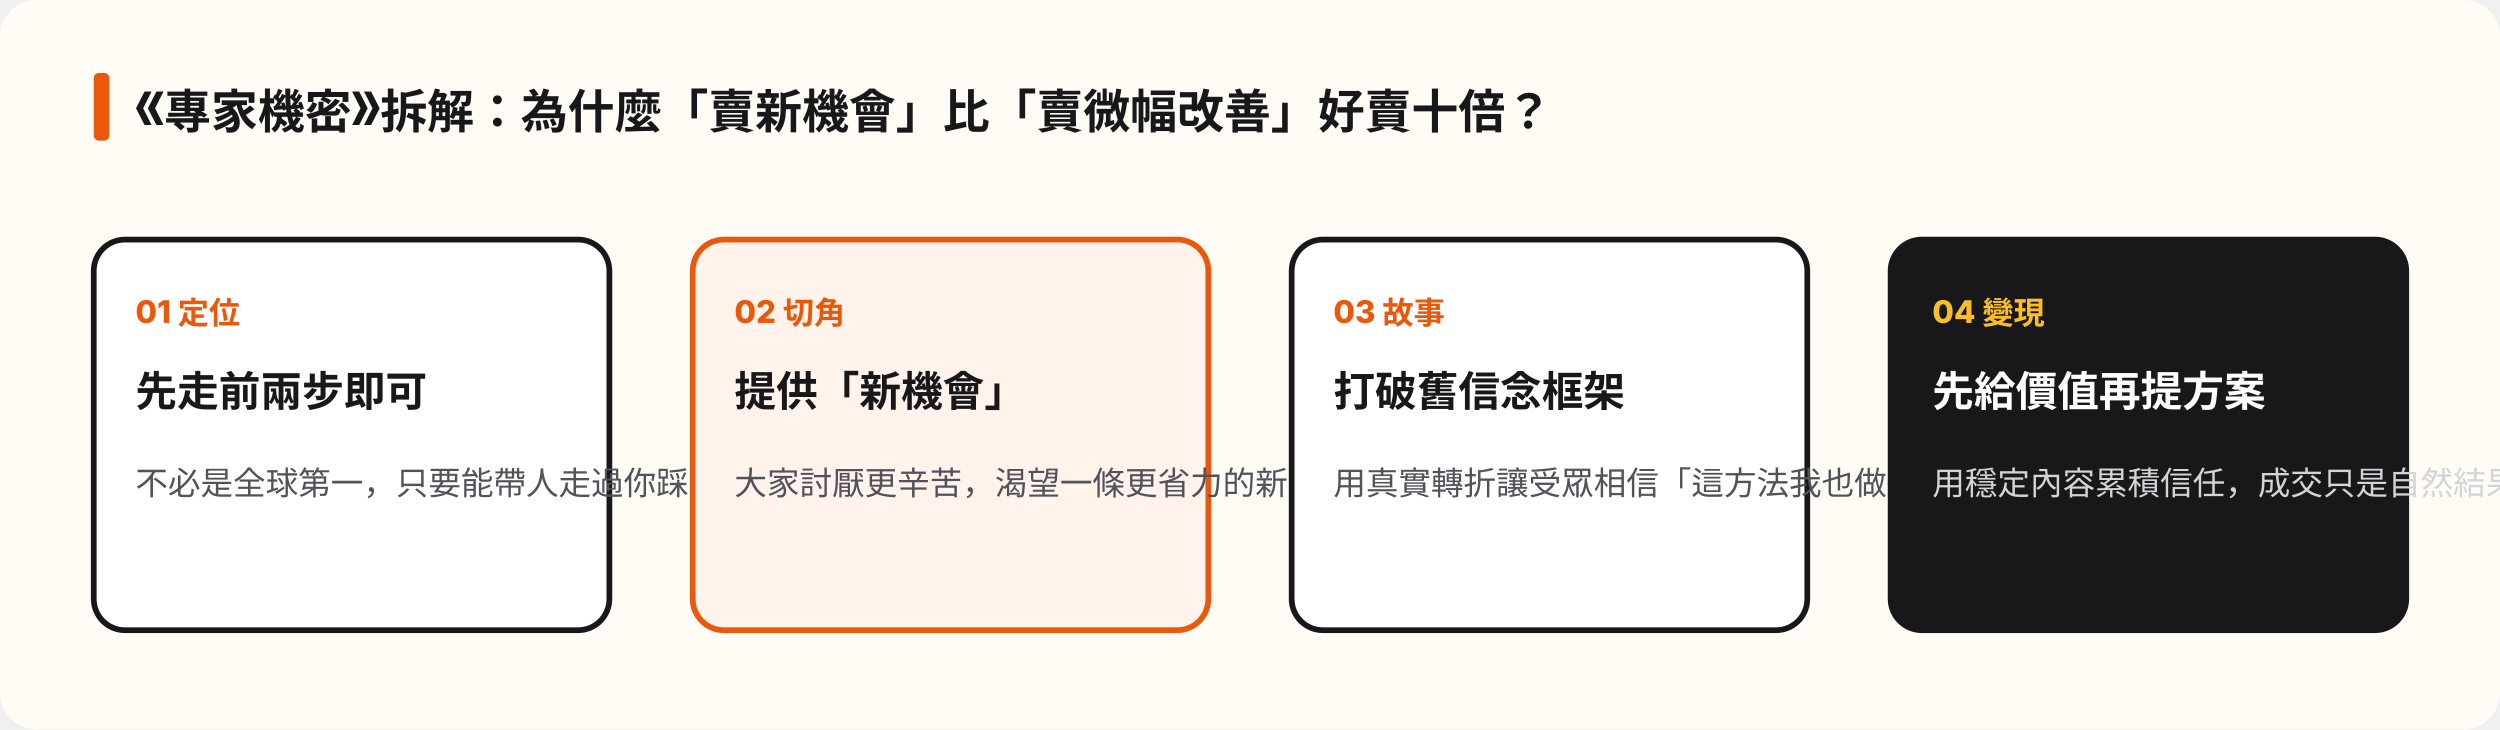
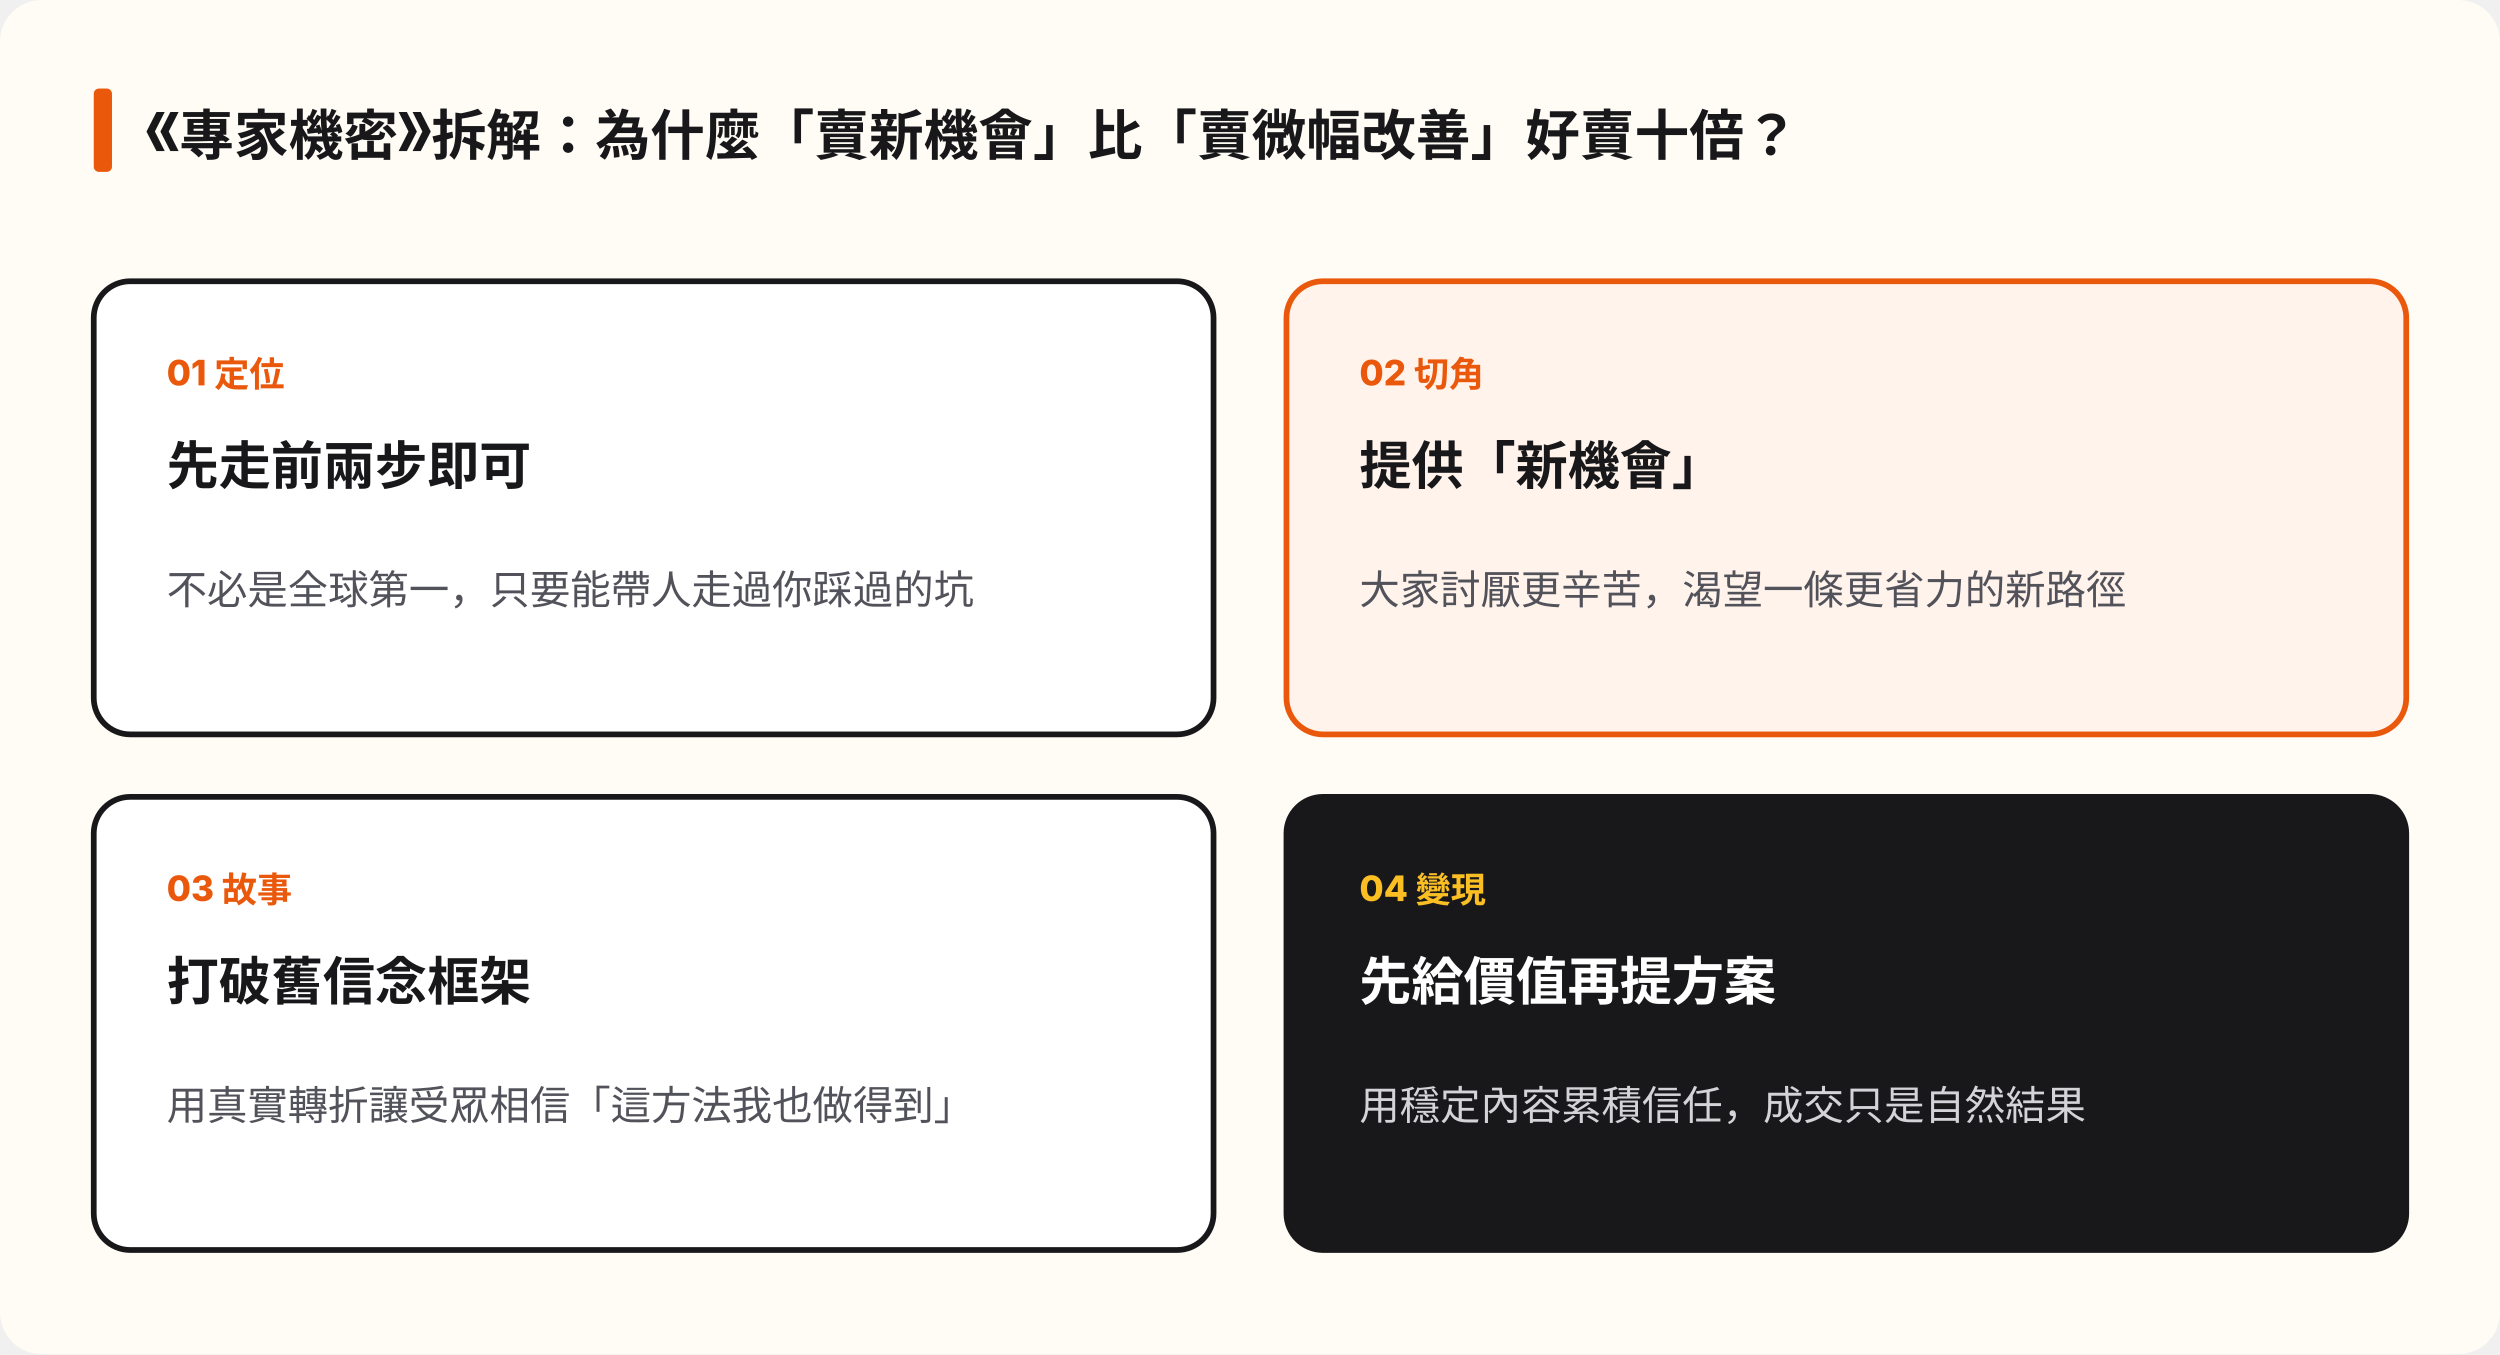
- <svg xmlns="http://www.w3.org/2000/svg" viewBox="0 0 960 280" width="960" height="280" role="img" aria-label="《專家機密》拆解：為什麼「賣新機會」比「賣微幅改善」好賣十倍？">
+ <svg xmlns="http://www.w3.org/2000/svg" viewBox="0 0 960 520" width="960" height="520" role="img" aria-label="《專家機密》拆解：為什麼「賣新機會」比「賣微幅改善」好賣十倍？">
  <defs>
    <style>.font{font-family:-apple-system,BlinkMacSystemFont,"Noto Sans TC","PingFang TC","Microsoft JhengHei",sans-serif;}</style>
  </defs>
-   <rect width="960" height="280" rx="14" fill="#FFFBF5" />
-   <rect x="36" y="28" width="6" height="26" rx="2" fill="#EA580C" />
-   <text x="52" y="48" class="font" fill="#18181B" font-size="18" font-weight="800">《專家機密》拆解：為什麼「賣新機會」比「賣微幅改善」好賣十倍？</text>
-   <rect x="36" y="92" width="198" height="150" rx="12" fill="#FFFFFF" stroke="#18181B" stroke-width="2.2" />
-   <text x="52" y="124" class="font" fill="#EA580C" font-size="12" font-weight="800">01 定位</text>
-   <text x="52" y="156" class="font" fill="#18181B" font-size="16" font-weight="800">先走前兩步即可</text>
-   <text x="52" y="190" class="font" fill="#52525B" font-size="12.5">不必是全球第一，只要能帶人走過你踩過的坑</text>
-   <rect x="266" y="92" width="198" height="150" rx="12" fill="#FFF3EB" stroke="#EA580C" stroke-width="2.2" />
-   <text x="282" y="124" class="font" fill="#EA580C" font-size="12" font-weight="800">02 切角</text>
-   <text x="282" y="156" class="font" fill="#18181B" font-size="16" font-weight="800">提供「新機會」</text>
-   <text x="282" y="190" class="font" fill="#52525B" font-size="12.5">大家討厭更辛苦，渴望一條更省力的新路徑</text>
-   <rect x="496" y="92" width="198" height="150" rx="12" fill="#FFFFFF" stroke="#18181B" stroke-width="2.2" />
-   <text x="512" y="124" class="font" fill="#EA580C" font-size="12" font-weight="800">03 故事</text>
-   <text x="512" y="156" class="font" fill="#18181B" font-size="16" font-weight="800">打破舊信念框架</text>
-   <text x="512" y="190" class="font" fill="#52525B" font-size="12.5">用真實轉折讓受眾相信「這方法我也做得到」</text>
-   <rect x="726" y="92" width="198" height="150" rx="12" fill="#18181B" stroke="#18181B" stroke-width="2.2" />
-   <text x="742" y="124" class="font" fill="#FBBF24" font-size="12" font-weight="800">04 變現</text>
-   <text x="742" y="156" class="font" fill="#FFFFFF" font-size="16" font-weight="800">先給價值再提方案</text>
-   <text x="742" y="190" class="font" fill="#D4D4D8" font-size="12.5">用穩定內容累積信任，成交只是自然結果</text>
+   <rect width="960" height="520" rx="16" fill="#FFFBF5" />
+   <rect x="36" y="34" width="7" height="32" rx="2" fill="#EA580C" />
+   <text x="56" y="58" class="font" fill="#18181B" font-size="21" font-weight="800">《專家機密》拆解：為什麼「賣新機會」比「賣微幅改善」好賣十倍？</text>
+   <rect x="36" y="108" width="430" height="174" rx="14" fill="#FFFFFF" stroke="#18181B" stroke-width="2.2" />
+   <text x="64" y="148" class="font" fill="#EA580C" font-size="13.5" font-weight="800">01 定位</text>
+   <text x="64" y="186" class="font" fill="#18181B" font-size="20" font-weight="800">先走前兩步即可</text>
+   <text x="64" y="232" class="font" fill="#52525B" font-size="15.5">不必是全球第一，只要能帶人走過你踩過的坑</text>
+   <rect x="494" y="108" width="430" height="174" rx="14" fill="#FFF3EB" stroke="#EA580C" stroke-width="2.2" />
+   <text x="522" y="148" class="font" fill="#EA580C" font-size="13.5" font-weight="800">02 切角</text>
+   <text x="522" y="186" class="font" fill="#18181B" font-size="20" font-weight="800">提供「新機會」</text>
+   <text x="522" y="232" class="font" fill="#52525B" font-size="15.5">大家討厭更辛苦，渴望一條更省力的新路徑</text>
+   <rect x="36" y="306" width="430" height="174" rx="14" fill="#FFFFFF" stroke="#18181B" stroke-width="2.2" />
+   <text x="64" y="346" class="font" fill="#EA580C" font-size="13.5" font-weight="800">03 故事</text>
+   <text x="64" y="384" class="font" fill="#18181B" font-size="20" font-weight="800">打破舊信念框架</text>
+   <text x="64" y="430" class="font" fill="#52525B" font-size="15.5">用真實轉折讓受眾相信「這方法我也做得到」</text>
+   <rect x="494" y="306" width="430" height="174" rx="14" fill="#18181B" stroke="#18181B" stroke-width="2.2" />
+   <text x="522" y="346" class="font" fill="#FBBF24" font-size="13.5" font-weight="800">04 變現</text>
+   <text x="522" y="384" class="font" fill="#FFFFFF" font-size="20" font-weight="800">先給價值再提方案</text>
+   <text x="522" y="430" class="font" fill="#D4D4D8" font-size="15.5">用穩定內容累積信任，成交只是自然結果</text>
</svg>
